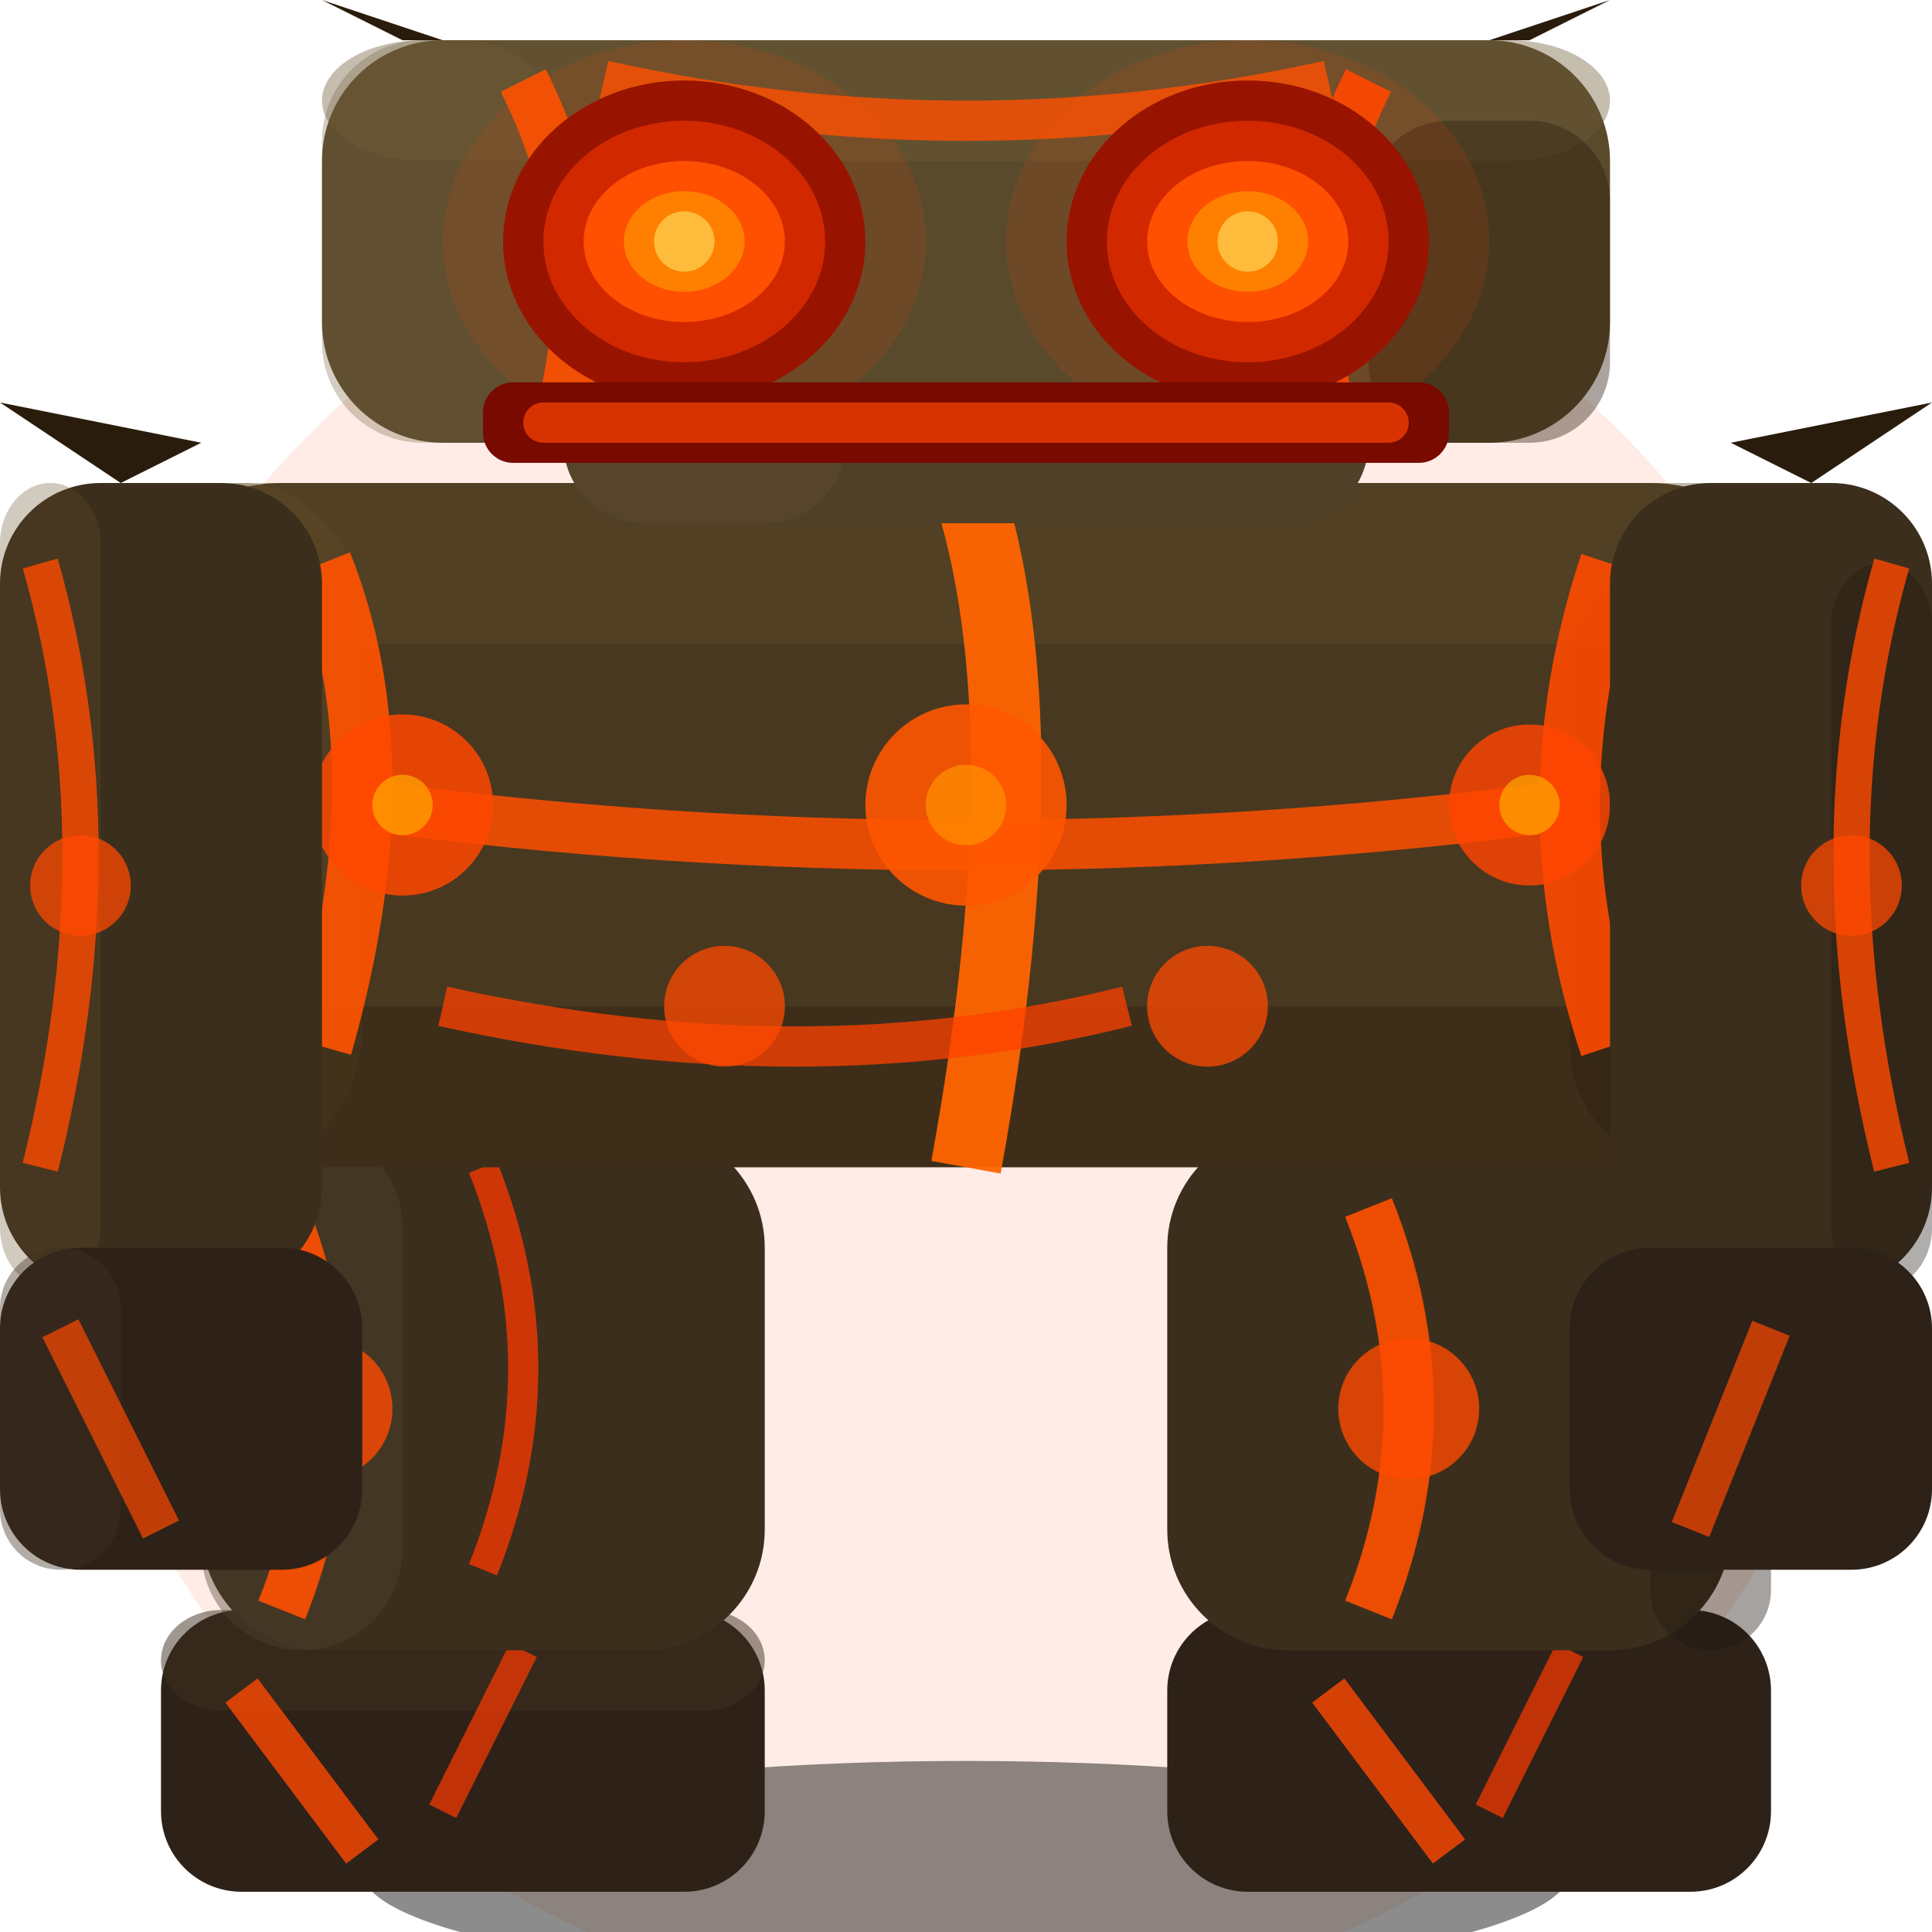
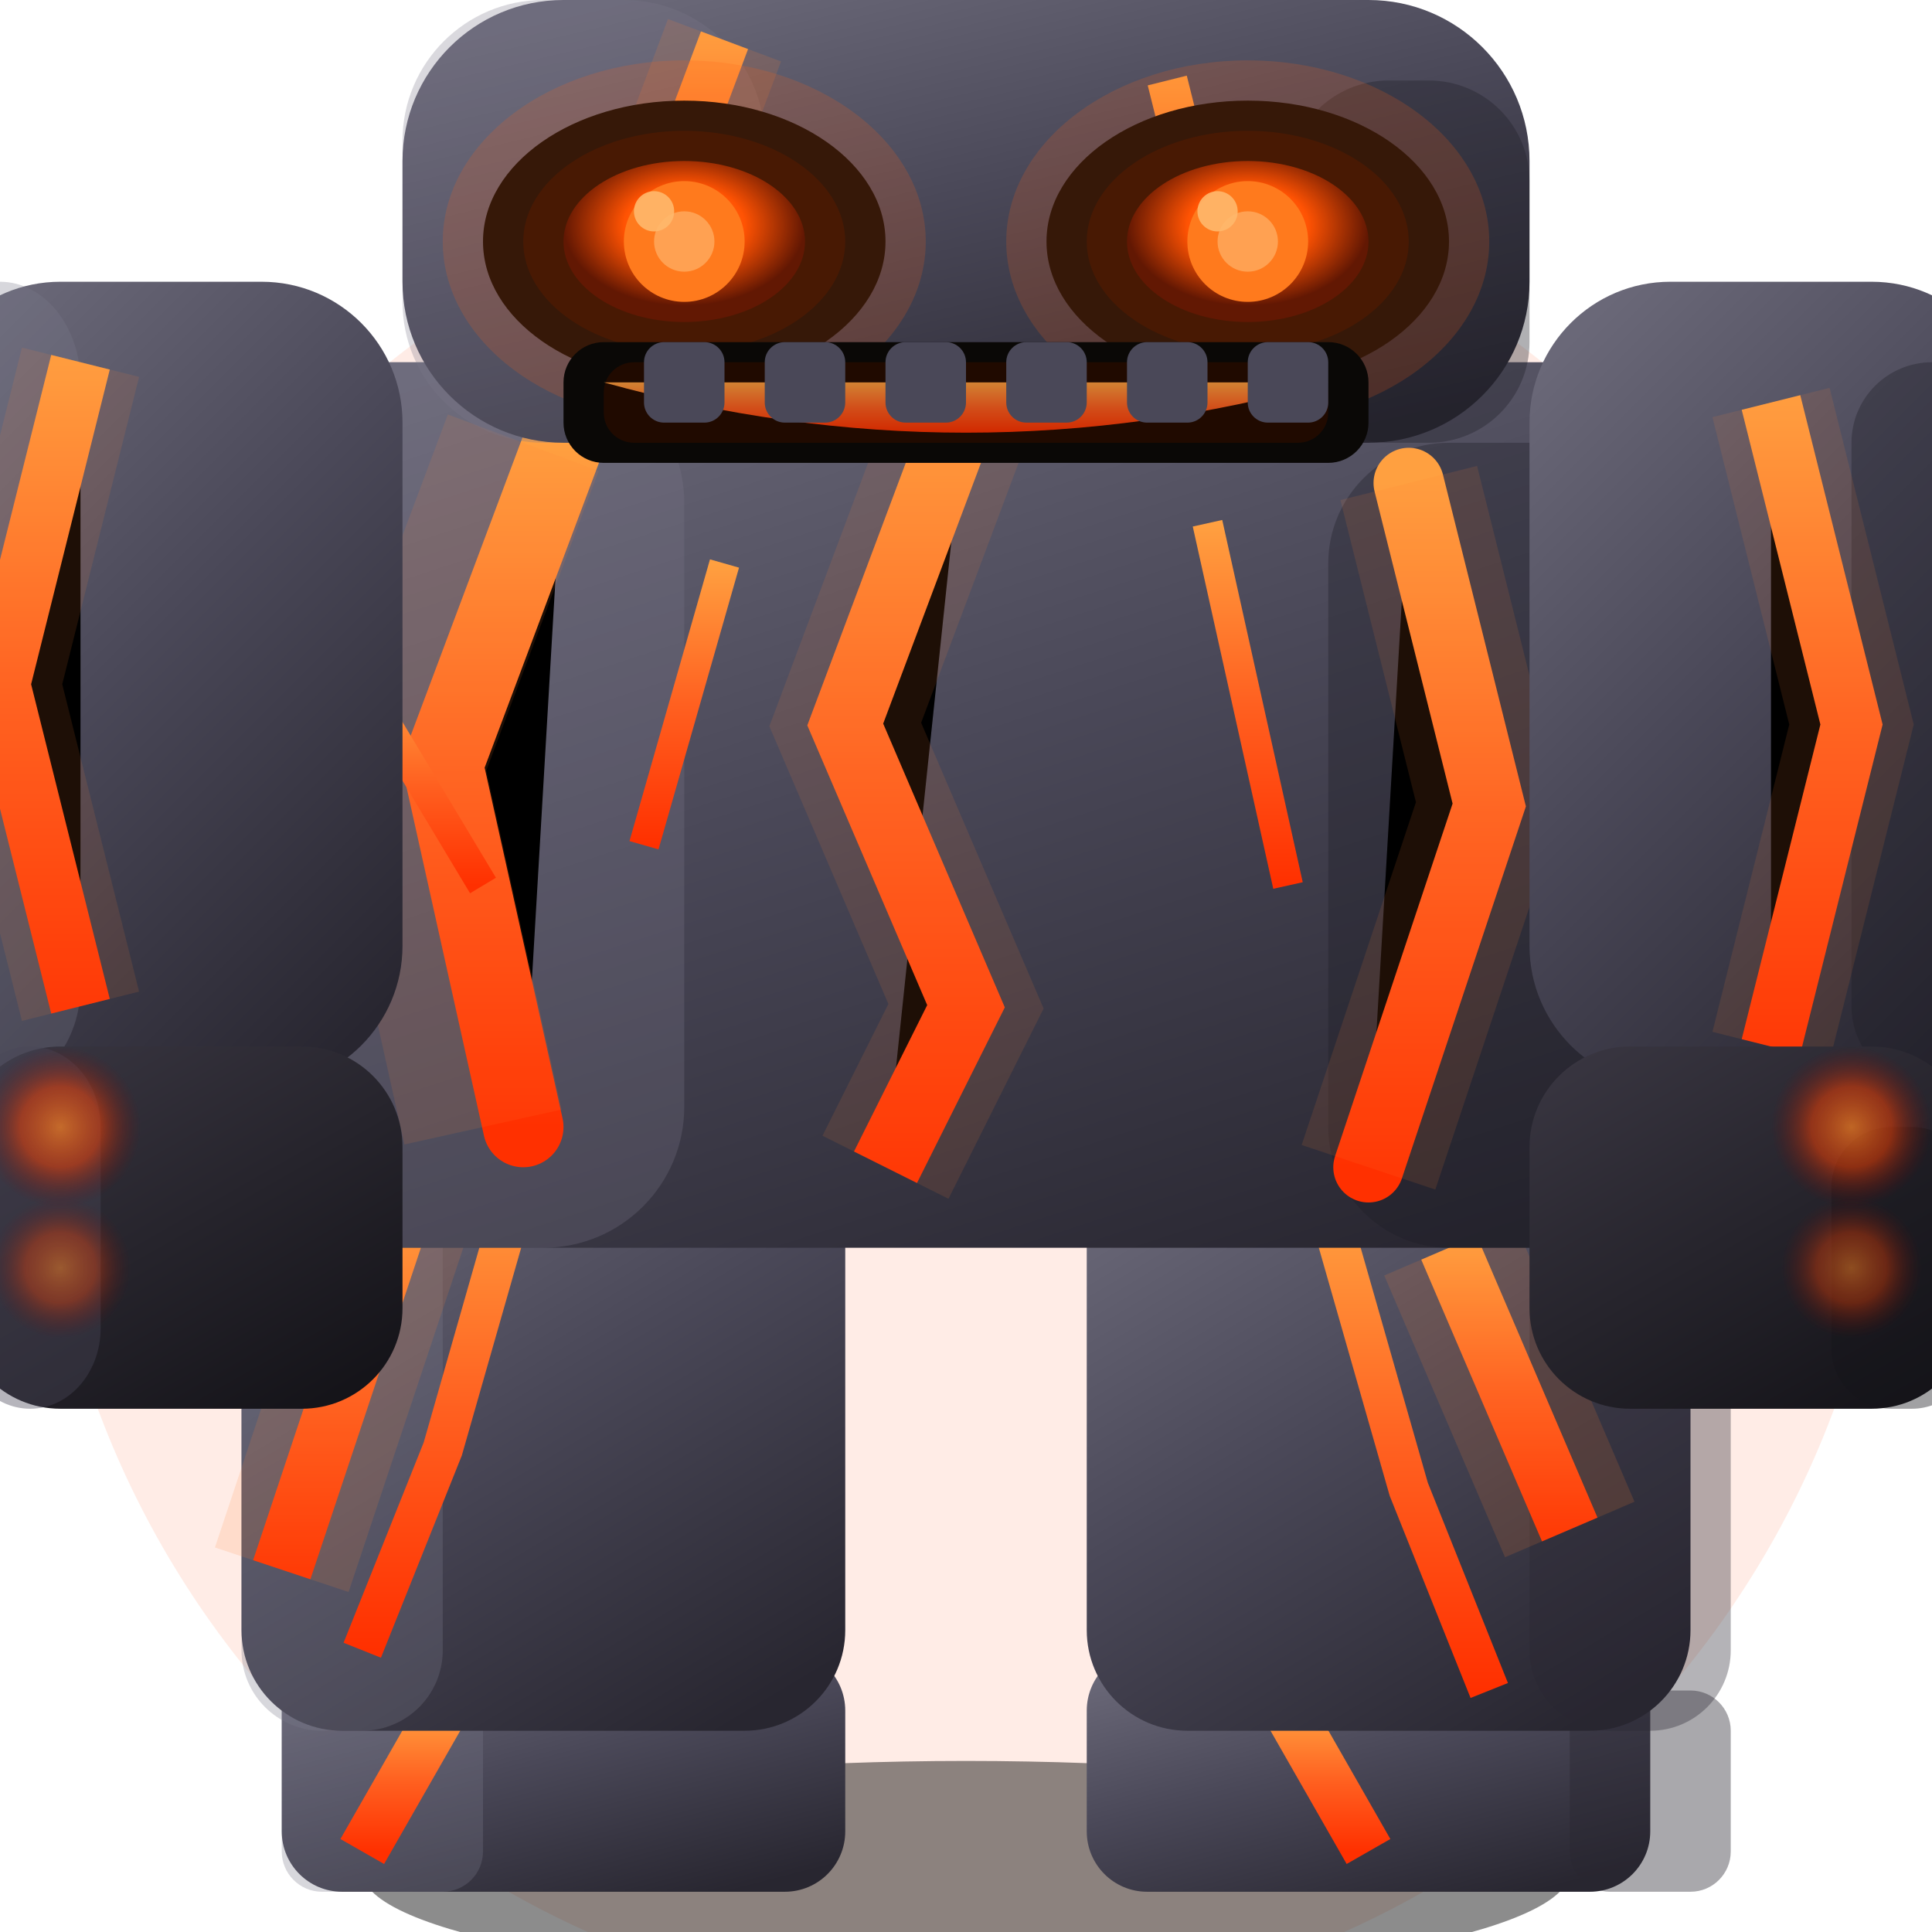
<svg xmlns="http://www.w3.org/2000/svg" viewBox="0 0 96 96">
+   <defs>
+     <linearGradient id="st" x1="20%" y1="0%" x2="80%" y2="100%">
+       <stop offset="0%" stop-color="#6A6878" />
+       <stop offset="45%" stop-color="#4A4858" />
+       <stop offset="100%" stop-color="#282630" />
+     </linearGradient>
+     <linearGradient id="dk" x1="15%" y1="0%" x2="85%" y2="100%">
+       <stop offset="0%" stop-color="#383540" />
+       <stop offset="100%" stop-color="#141318" />
+     </linearGradient>
+     <linearGradient id="lv" x1="0%" y1="100%" x2="0%" y2="0%">
+       <stop offset="0%" stop-color="#FF3000" />
+       <stop offset="50%" stop-color="#FF6020" />
+       <stop offset="100%" stop-color="#FFA040" />
+     </linearGradient>
+     <radialGradient id="cr" cx="50%" cy="50%">
+       <stop offset="0%" stop-color="#FF8020" />
+       <stop offset="50%" stop-color="#FF4000" stop-opacity="0.7" />
+       <stop offset="100%" stop-color="#800000" stop-opacity="0" />
+     </radialGradient>
+     <radialGradient id="ey" cx="50%" cy="40%">
+       <stop offset="0%" stop-color="#FFA040" />
+       <stop offset="50%" stop-color="#FF5000" />
+       <stop offset="100%" stop-color="#400800" />
+     </radialGradient>
+   </defs>
  <circle cx="48" cy="54" r="46" fill="#FF4000" opacity="0.1" />
  <ellipse cx="48" cy="93" rx="30" ry="5.5" fill="#000" opacity="0.45" />
-   <rect x="8" y="80" width="30" height="14" rx="4" fill="#2E2218" />
-   <rect x="58" y="80" width="30" height="14" rx="4" fill="#2E2218" />
-   <rect x="8" y="80" width="30" height="5" rx="3" fill="#3E3020" opacity="0.5" />
-   <path d="M12,84 L18,92" stroke="#FF4800" stroke-width="2" fill="none" opacity="0.8" />
-   <path d="M26,82 L22,90" stroke="#FF3A00" stroke-width="1.5" fill="none" opacity="0.7" />
-   <path d="M66,84 L72,92" stroke="#FF4800" stroke-width="2" fill="none" opacity="0.8" />
-   <path d="M78,82 L74,90" stroke="#FF3A00" stroke-width="1.5" fill="none" opacity="0.7" />
-   <rect x="10" y="56" width="28" height="26" rx="6" fill="#3C2E1C" />
-   <rect x="58" y="56" width="28" height="26" rx="6" fill="#3C2E1C" />
-   <rect x="10" y="56" width="10" height="26" rx="5" fill="#504030" opacity="0.4" />
-   <rect x="82" y="60" width="6" height="22" rx="3" fill="#1E1610" opacity="0.4" />
-   <path d="M14,60 Q18,70 14,80" stroke="#FF5000" stroke-width="2.5" fill="none" opacity="0.9" />
-   <path d="M24,58 Q28,68 24,78" stroke="#FF3800" stroke-width="1.5" fill="none" opacity="0.75" />
-   <path d="M68,60 Q72,70 68,80" stroke="#FF5000" stroke-width="2.5" fill="none" opacity="0.9" />
-   <circle cx="16" cy="70" r="3.5" fill="#FF4A00" opacity="0.8" />
-   <circle cx="70" cy="70" r="3.5" fill="#FF4A00" opacity="0.8" />
-   <rect x="6" y="24" width="84" height="34" rx="8" fill="#483820" />
-   <rect x="6" y="24" width="84" height="8" rx="6" fill="#604C28" opacity="0.4" />
-   <rect x="6" y="24" width="12" height="34" rx="7" fill="#604C28" opacity="0.3" />
-   <rect x="78" y="28" width="12" height="30" rx="6" fill="#2A1C0C" opacity="0.4" />
-   <rect x="6" y="50" width="84" height="8" rx="6" fill="#2A1C0C" opacity="0.35" />
-   <path d="M6,24 L0,20 L10,22 Z" fill="#2A1C0C" />
-   <path d="M90,24 L96,20 L86,22 Z" fill="#2A1C0C" />
-   <rect x="8" y="26" width="6" height="6" rx="1" fill="#604C28" opacity="0.35" />
-   <rect x="82" y="26" width="6" height="6" rx="1" fill="#2A1C0C" opacity="0.4" />
-   <path d="M16,28 Q20,38 16,52" stroke="#FF5200" stroke-width="3" fill="none" opacity="0.92" />
-   <path d="M48,24 Q52,36 48,58" stroke="#FF6400" stroke-width="3.5" fill="none" opacity="0.95" />
-   <path d="M80,28 Q76,40 80,52" stroke="#FF4A00" stroke-width="3" fill="none" opacity="0.9" />
-   <path d="M18,40 Q48,44 78,40" stroke="#FF5000" stroke-width="2.5" fill="none" opacity="0.85" />
-   <path d="M22,50 Q40,54 56,50" stroke="#FF4000" stroke-width="2" fill="none" opacity="0.75" />
-   <circle cx="20" cy="40" r="4.5" fill="#FF4800" opacity="0.85" />
-   <circle cx="48" cy="40" r="5" fill="#FF5600" opacity="0.9" />
-   <circle cx="76" cy="40" r="4" fill="#FF4400" opacity="0.82" />
-   <circle cx="36" cy="50" r="3" fill="#FF4A00" opacity="0.75" />
-   <circle cx="60" cy="50" r="3" fill="#FF4A00" opacity="0.75" />
-   <circle cx="48" cy="40" r="2" fill="#FF9000" opacity="0.7" />
-   <circle cx="20" cy="40" r="1.5" fill="#FFAA00" opacity="0.7" />
-   <circle cx="76" cy="40" r="1.5" fill="#FFAA00" opacity="0.7" />
-   <rect x="0" y="24" width="16" height="40" rx="5" fill="#3C2E1C" />
-   <rect x="0" y="24" width="5" height="40" rx="3" fill="#604C28" opacity="0.3" />
-   <rect x="80" y="24" width="16" height="40" rx="5" fill="#3C2E1C" />
-   <rect x="91" y="28" width="5" height="36" rx="3" fill="#1E1610" opacity="0.35" />
-   <path d="M2,28 Q6,42 2,58" stroke="#FF4A00" stroke-width="1.8" fill="none" opacity="0.8" />
-   <path d="M94,28 Q90,42 94,58" stroke="#FF4A00" stroke-width="1.8" fill="none" opacity="0.8" />
-   <circle cx="4" cy="44" r="2.5" fill="#FF4800" opacity="0.75" />
-   <circle cx="92" cy="44" r="2.5" fill="#FF4800" opacity="0.75" />
-   <rect x="0" y="62" width="18" height="16" rx="4" fill="#2E2218" />
-   <rect x="78" y="62" width="18" height="16" rx="4" fill="#2E2218" />
-   <rect x="0" y="62" width="6" height="16" rx="3" fill="#3E3020" opacity="0.4" />
-   <path d="M3,66 L8,76" stroke="#FF4800" stroke-width="2" fill="none" opacity="0.7" />
-   <path d="M88,66 L84,76" stroke="#FF4800" stroke-width="2" fill="none" opacity="0.7" />
-   <rect x="28" y="18" width="40" height="8" rx="4" fill="#504028" />
-   <rect x="28" y="18" width="14" height="8" rx="4" fill="#604C30" opacity="0.35" />
-   <rect x="16" y="2" width="64" height="20" rx="6" fill="#5A4A2C" />
-   <rect x="16" y="2" width="64" height="6" rx="5" fill="#6E5C38" opacity="0.4" />
-   <rect x="16" y="2" width="12" height="20" rx="5" fill="#6E5C38" opacity="0.3" />
-   <rect x="68" y="6" width="12" height="16" rx="4" fill="#2A1C0C" opacity="0.4" />
-   <path d="M20,2 L16,0 L22,2 Z" fill="#2A1C0C" />
-   <path d="M76,2 L80,0 L74,2 Z" fill="#2A1C0C" />
-   <path d="M26,4 Q30,12 28,20" stroke="#FF5200" stroke-width="2.5" fill="none" opacity="0.9" />
-   <path d="M68,4 Q64,12 66,20" stroke="#FF4800" stroke-width="2.5" fill="none" opacity="0.9" />
-   <path d="M30,4 Q48,8 66,4" stroke="#FF5000" stroke-width="2" fill="none" opacity="0.8" />
-   <ellipse cx="34" cy="12" rx="9" ry="8" fill="#8A0E00" />
-   <ellipse cx="62" cy="12" rx="9" ry="8" fill="#8A0E00" />
-   <ellipse cx="34" cy="12" rx="7" ry="6" fill="#CC2400" />
-   <ellipse cx="62" cy="12" rx="7" ry="6" fill="#CC2400" />
-   <ellipse cx="34" cy="12" rx="5" ry="4" fill="#FF5000" />
-   <ellipse cx="62" cy="12" rx="5" ry="4" fill="#FF5000" />
-   <ellipse cx="34" cy="12" rx="3" ry="2.5" fill="#FF8800" />
-   <ellipse cx="62" cy="12" rx="3" ry="2.5" fill="#FF8800" />
-   <circle cx="34" cy="12" r="1.5" fill="#FFCC44" />
-   <circle cx="62" cy="12" r="1.5" fill="#FFCC44" />
-   <ellipse cx="34" cy="12" rx="12" ry="10" fill="#FF4800" opacity="0.12" />
-   <ellipse cx="62" cy="12" rx="12" ry="10" fill="#FF4800" opacity="0.12" />
-   <rect x="24" y="19" width="48" height="4" rx="1.5" fill="#780A00" />
-   <rect x="26" y="20" width="44" height="2" rx="1" fill="#FF4400" opacity="0.7" />
+   <rect x="14" y="82" width="28" height="12" rx="3" fill="url(#st)" />
+   <rect x="54" y="82" width="28" height="12" rx="3" fill="url(#st)" />
+   <rect x="14" y="82" width="10" height="12" rx="2" fill="#7A7888" opacity="0.3" />
+   <rect x="78" y="84" width="8" height="10" rx="2" fill="#282630" opacity="0.4" />
+   <path d="M22,85 L18,92" stroke="url(#lv)" stroke-width="2.5" />
+   <path d="M64,85 L68,92" stroke="url(#lv)" stroke-width="2.5" />
+   <rect x="12" y="56" width="30" height="30" rx="5" fill="url(#st)" />
+   <rect x="54" y="56" width="30" height="30" rx="5" fill="url(#st)" />
+   <rect x="12" y="56" width="10" height="30" rx="4" fill="#7A7888" opacity="0.3" />
+   <rect x="76" y="60" width="10" height="26" rx="4" fill="#282630" opacity="0.35" />
+   <path d="M20,60 L14,78" stroke="url(#lv)" stroke-width="3" />
+   <path d="M26,58 L22,72 L18,82" stroke="url(#lv)" stroke-width="2" />
+   <path d="M72,62 L78,76" stroke="url(#lv)" stroke-width="3" />
+   <path d="M66,60 L70,74 L74,84" stroke="url(#lv)" stroke-width="2" />
+   <path d="M20,60 L14,78" stroke="#FF8030" stroke-width="7" opacity="0.15" />
+   <path d="M72,62 L78,76" stroke="#FF8030" stroke-width="7" opacity="0.15" />
+   <rect x="8" y="18" width="80" height="44" rx="8" fill="url(#st)" />
+   <rect x="8" y="18" width="26" height="44" rx="7" fill="#7A7888" opacity="0.28" />
+   <rect x="66" y="22" width="22" height="40" rx="6" fill="#1E1C24" opacity="0.35" />
+   <path d="M28,22 L22,38 L26,56" stroke="url(#lv)" stroke-width="4" stroke-linecap="round" />
+   <path d="M26,22 L20,38 L24,56" stroke="#FF8030" stroke-width="8" opacity="0.12" />
+   <path d="M48,20 L42,36 L48,50 L44,58" stroke="url(#lv)" stroke-width="3.5" />
+   <path d="M48,20 L42,36 L48,50 L44,58" stroke="#FF8030" stroke-width="7" opacity="0.12" />
+   <path d="M70,24 L74,40 L68,58" stroke="url(#lv)" stroke-width="3.5" stroke-linecap="round" />
+   <path d="M70,24 L74,40 L68,58" stroke="#FF8030" stroke-width="7" opacity="0.12" />
+   <path d="M36,28 L32,42" stroke="url(#lv)" stroke-width="1.5" />
+   <path d="M60,26 L64,44" stroke="url(#lv)" stroke-width="1.5" />
+   <path d="M18,34 L24,44" stroke="url(#lv)" stroke-width="1.5" />
+   <rect x="-4" y="14" width="24" height="40" rx="7" fill="url(#st)" />
+   <rect x="-4" y="14" width="8" height="40" rx="5" fill="#7A7888" opacity="0.3" />
+   <rect x="76" y="14" width="24" height="40" rx="7" fill="url(#st)" />
+   <rect x="92" y="18" width="8" height="36" rx="4" fill="#1E1C24" opacity="0.35" />
+   <path d="M4,18 L0,34 L4,50" stroke="url(#lv)" stroke-width="3" />
+   <path d="M4,18 L0,34 L4,50" stroke="#FF8030" stroke-width="6" opacity="0.12" />
+   <path d="M88,20 L92,36 L88,52" stroke="url(#lv)" stroke-width="3" />
+   <path d="M88,20 L92,36 L88,52" stroke="#FF8030" stroke-width="6" opacity="0.12" />
+   <rect x="-2" y="52" width="22" height="18" rx="5" fill="url(#dk)" />
+   <rect x="-2" y="52" width="7" height="18" rx="4" fill="#484558" opacity="0.4" />
+   <rect x="76" y="52" width="22" height="18" rx="5" fill="url(#dk)" />
+   <rect x="91" y="56" width="7" height="14" rx="3" fill="#141318" opacity="0.4" />
+   <circle cx="3" cy="56" r="4" fill="url(#cr)" opacity="0.7" />
+   <circle cx="3" cy="63" r="3.5" fill="url(#cr)" opacity="0.5" />
+   <circle cx="92" cy="56" r="4" fill="url(#cr)" opacity="0.7" />
+   <circle cx="92" cy="63" r="3.5" fill="url(#cr)" opacity="0.5" />
+   <rect x="20" y="0" width="56" height="22" rx="8" fill="url(#st)" />
+   <rect x="20" y="0" width="18" height="22" rx="7" fill="#7A7888" opacity="0.28" />
+   <rect x="64" y="4" width="12" height="18" rx="5" fill="#1E1C24" opacity="0.35" />
+   <path d="M36,2 L30,18" stroke="url(#lv)" stroke-width="2.5" />
+   <path d="M36,2 L30,18" stroke="#FF8030" stroke-width="6" opacity="0.15" />
+   <path d="M58,4 L62,20" stroke="url(#lv)" stroke-width="2" />
+   <ellipse cx="34" cy="12" rx="10" ry="7" fill="#0A0806" />
+   <ellipse cx="34" cy="12" rx="8" ry="5.5" fill="#200A00" />
+   <ellipse cx="34" cy="12" rx="6" ry="4" fill="url(#ey)" />
+   <circle cx="34" cy="12" r="3" fill="#FF8020" />
+   <circle cx="34" cy="12" r="1.5" fill="#FFB060" />
+   <circle cx="32.5" cy="10.5" r="1" fill="#FFCC80" opacity="0.9" />
+   <ellipse cx="34" cy="12" rx="12" ry="9" fill="#FF6010" opacity="0.18" />
+   <ellipse cx="62" cy="12" rx="10" ry="7" fill="#0A0806" />
+   <ellipse cx="62" cy="12" rx="8" ry="5.5" fill="#200A00" />
+   <ellipse cx="62" cy="12" rx="6" ry="4" fill="url(#ey)" />
+   <circle cx="62" cy="12" r="3" fill="#FF8020" />
+   <circle cx="62" cy="12" r="1.5" fill="#FFB060" />
+   <circle cx="60.5" cy="10.5" r="1" fill="#FFCC80" opacity="0.9" />
+   <ellipse cx="62" cy="12" rx="12" ry="9" fill="#FF6010" opacity="0.18" />
+   <rect x="28" y="17" width="40" height="6" rx="2" fill="#0A0806" />
+   <rect x="30" y="18" width="36" height="4" rx="1.5" fill="#200A00" />
+   <path d="M30,19 Q48,24 66,19" fill="url(#lv)" opacity="0.8" />
+   <rect x="32" y="17" width="4" height="4" rx="1" fill="#4A4858" />
+   <rect x="38" y="17" width="4" height="4" rx="1" fill="#4A4858" />
+   <rect x="44" y="17" width="4" height="4" rx="1" fill="#4A4858" />
+   <rect x="50" y="17" width="4" height="4" rx="1" fill="#4A4858" />
+   <rect x="56" y="17" width="4" height="4" rx="1" fill="#4A4858" />
+   <rect x="62" y="17" width="4" height="4" rx="1" fill="#4A4858" />
</svg>
